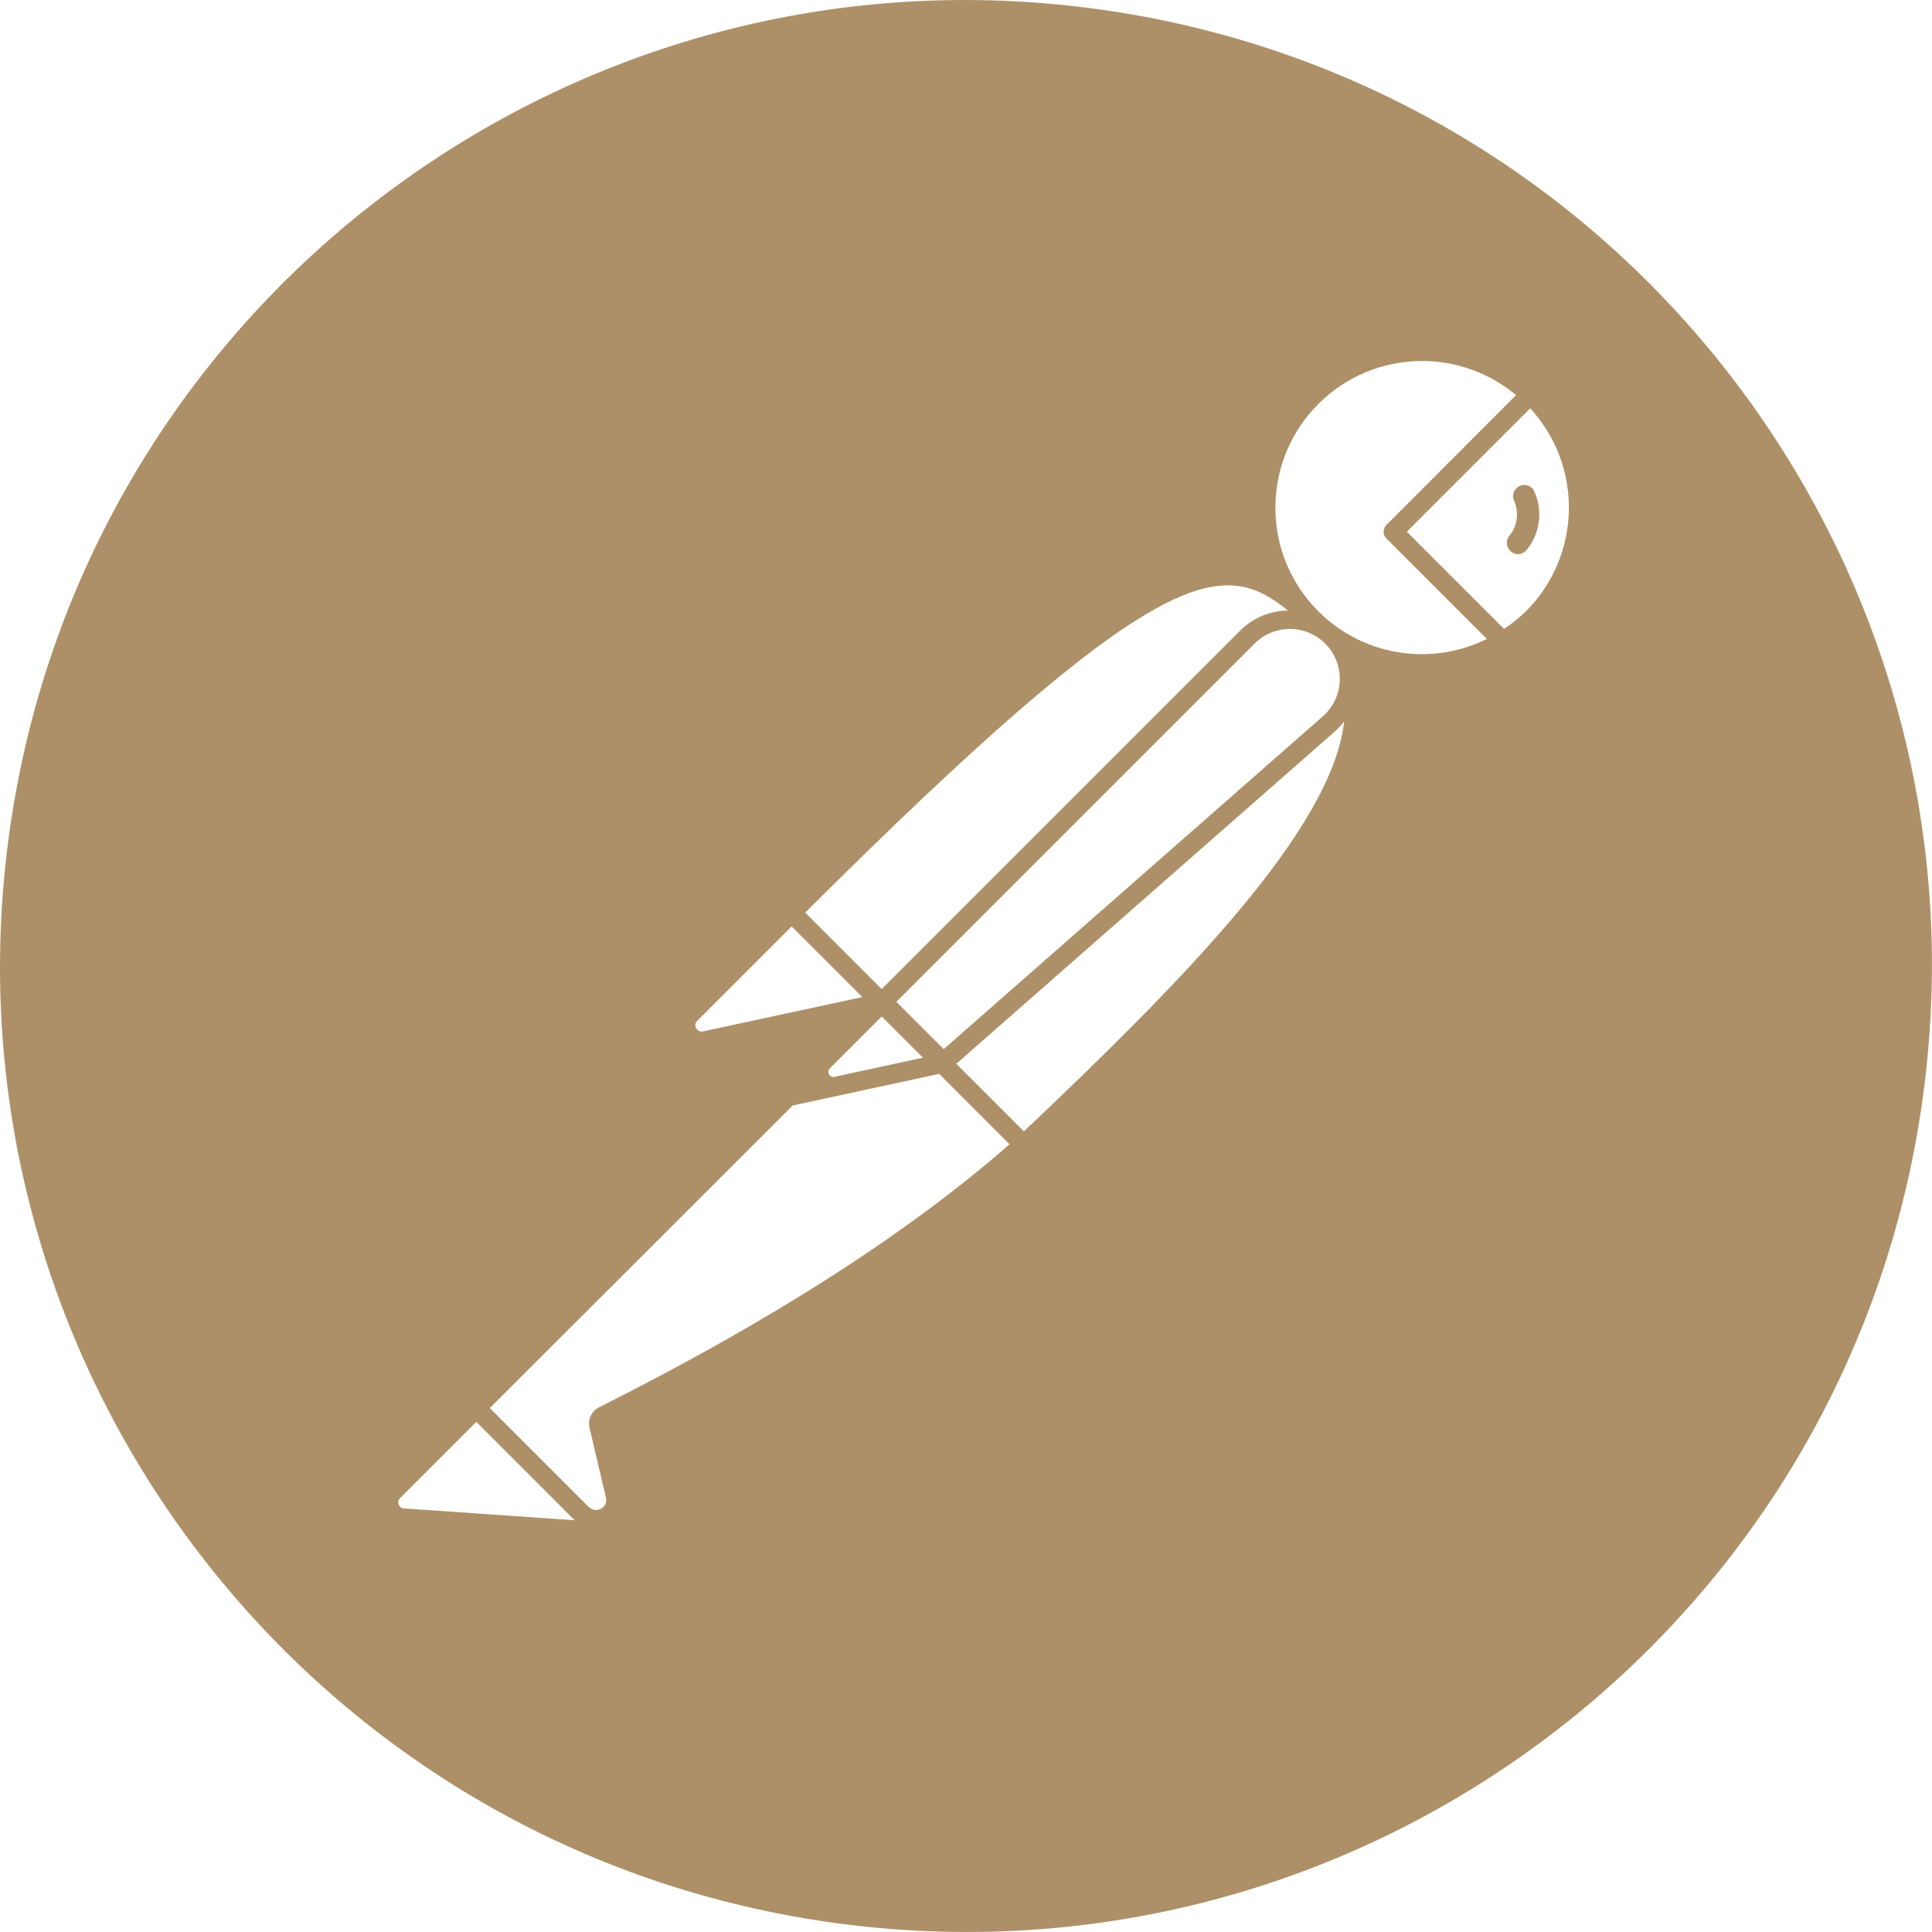
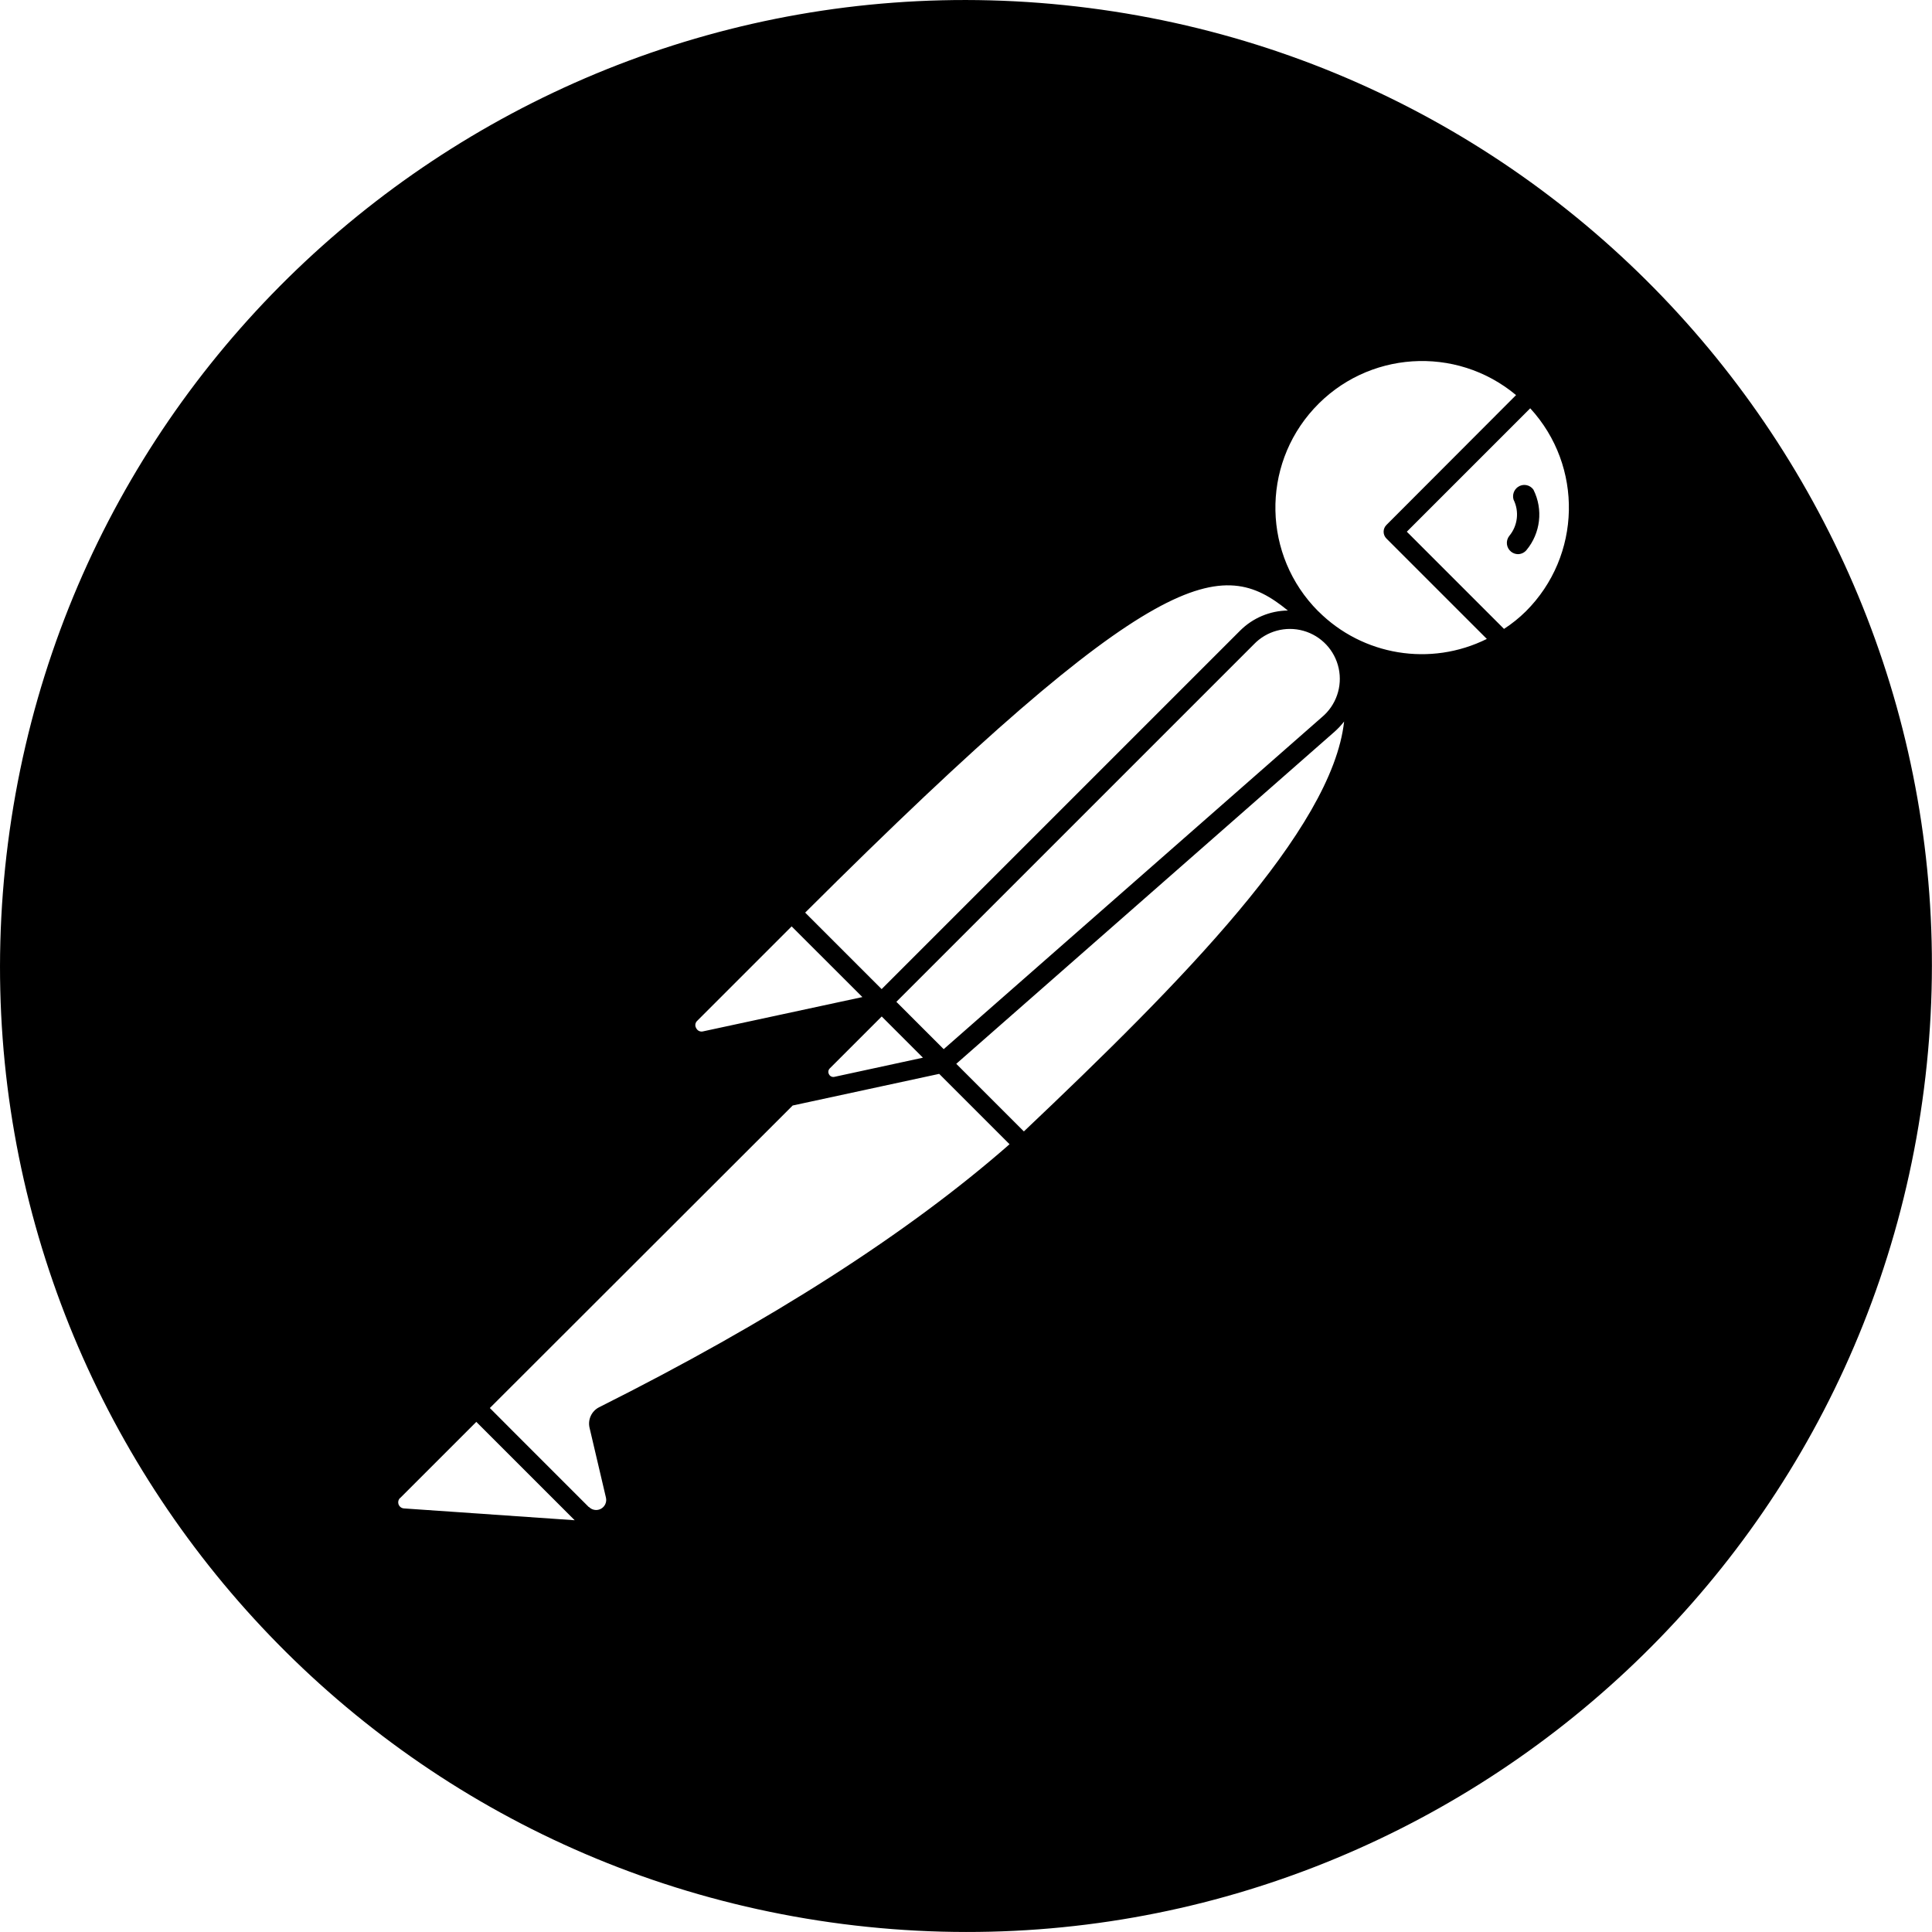
- <svg xmlns="http://www.w3.org/2000/svg" fill="#ad9067" width="800px" height="800px" viewBox="0 0 24 24" role="img">
+ <svg xmlns="http://www.w3.org/2000/svg" fill="#000000" width="800px" height="800px" viewBox="0 0 24 24" role="img">
  <path d="M13.527.099C6.955-.744.942 3.9.099 10.473c-.843 6.572 3.8 12.584 10.373 13.428 6.573.843 12.587-3.801 13.428-10.374C24.744 6.955 20.101.943 13.527.099zm2.471 7.485a.855.855 0 0 0-.593.25l-4.453 4.453-.307-.307-.643-.643c4.389-4.376 5.18-4.418 5.996-3.753zm-4.863 4.861l4.44-4.44a.62.62 0 1 1 .847.903l-4.699 4.125-.588-.588zm.33.694l-1.1.238a.06.06 0 0 1-.067-.032.06.06 0 0 1 .01-.073l.645-.645.512.512zm-2.803-.459l1.172-1.172.879.878-1.979.426a.074.074 0 0 1-.085-.039.072.072 0 0 1 .013-.093zm-3.646 6.058a.076.076 0 0 1-.069-.083.077.077 0 0 1 .022-.046h.002l.946-.946 1.222 1.222-2.123-.147zm2.425-1.256a.228.228 0 0 0-.117.256l.203.865a.125.125 0 0 1-.211.117h-.003l-.934-.934-.294-.295 3.762-3.758 1.82-.393.874.874c-1.255 1.102-2.971 2.201-5.1 3.268zm5.279-3.428h-.002l-.839-.839 4.699-4.125a.952.952 0 0 0 .119-.127c-.148 1.345-2.029 3.245-3.977 5.091zm3.657-6.46l-.003-.002a1.822 1.822 0 0 1 2.459-2.684l-1.61 1.613a.119.119 0 0 0 0 .169l1.247 1.247a1.817 1.817 0 0 1-2.093-.343zm2.578 0a1.714 1.714 0 0 1-.271.218h-.001l-1.207-1.207 1.533-1.533c.661.72.637 1.832-.054 2.522zM18.855 6.05a.143.143 0 0 0-.053.157.416.416 0 0 1-.053.45.14.14 0 0 0 .023.197.141.141 0 0 0 .084.03.14.14 0 0 0 .106-.05.691.691 0 0 0 .087-.751.138.138 0 0 0-.194-.033z" />
</svg>
